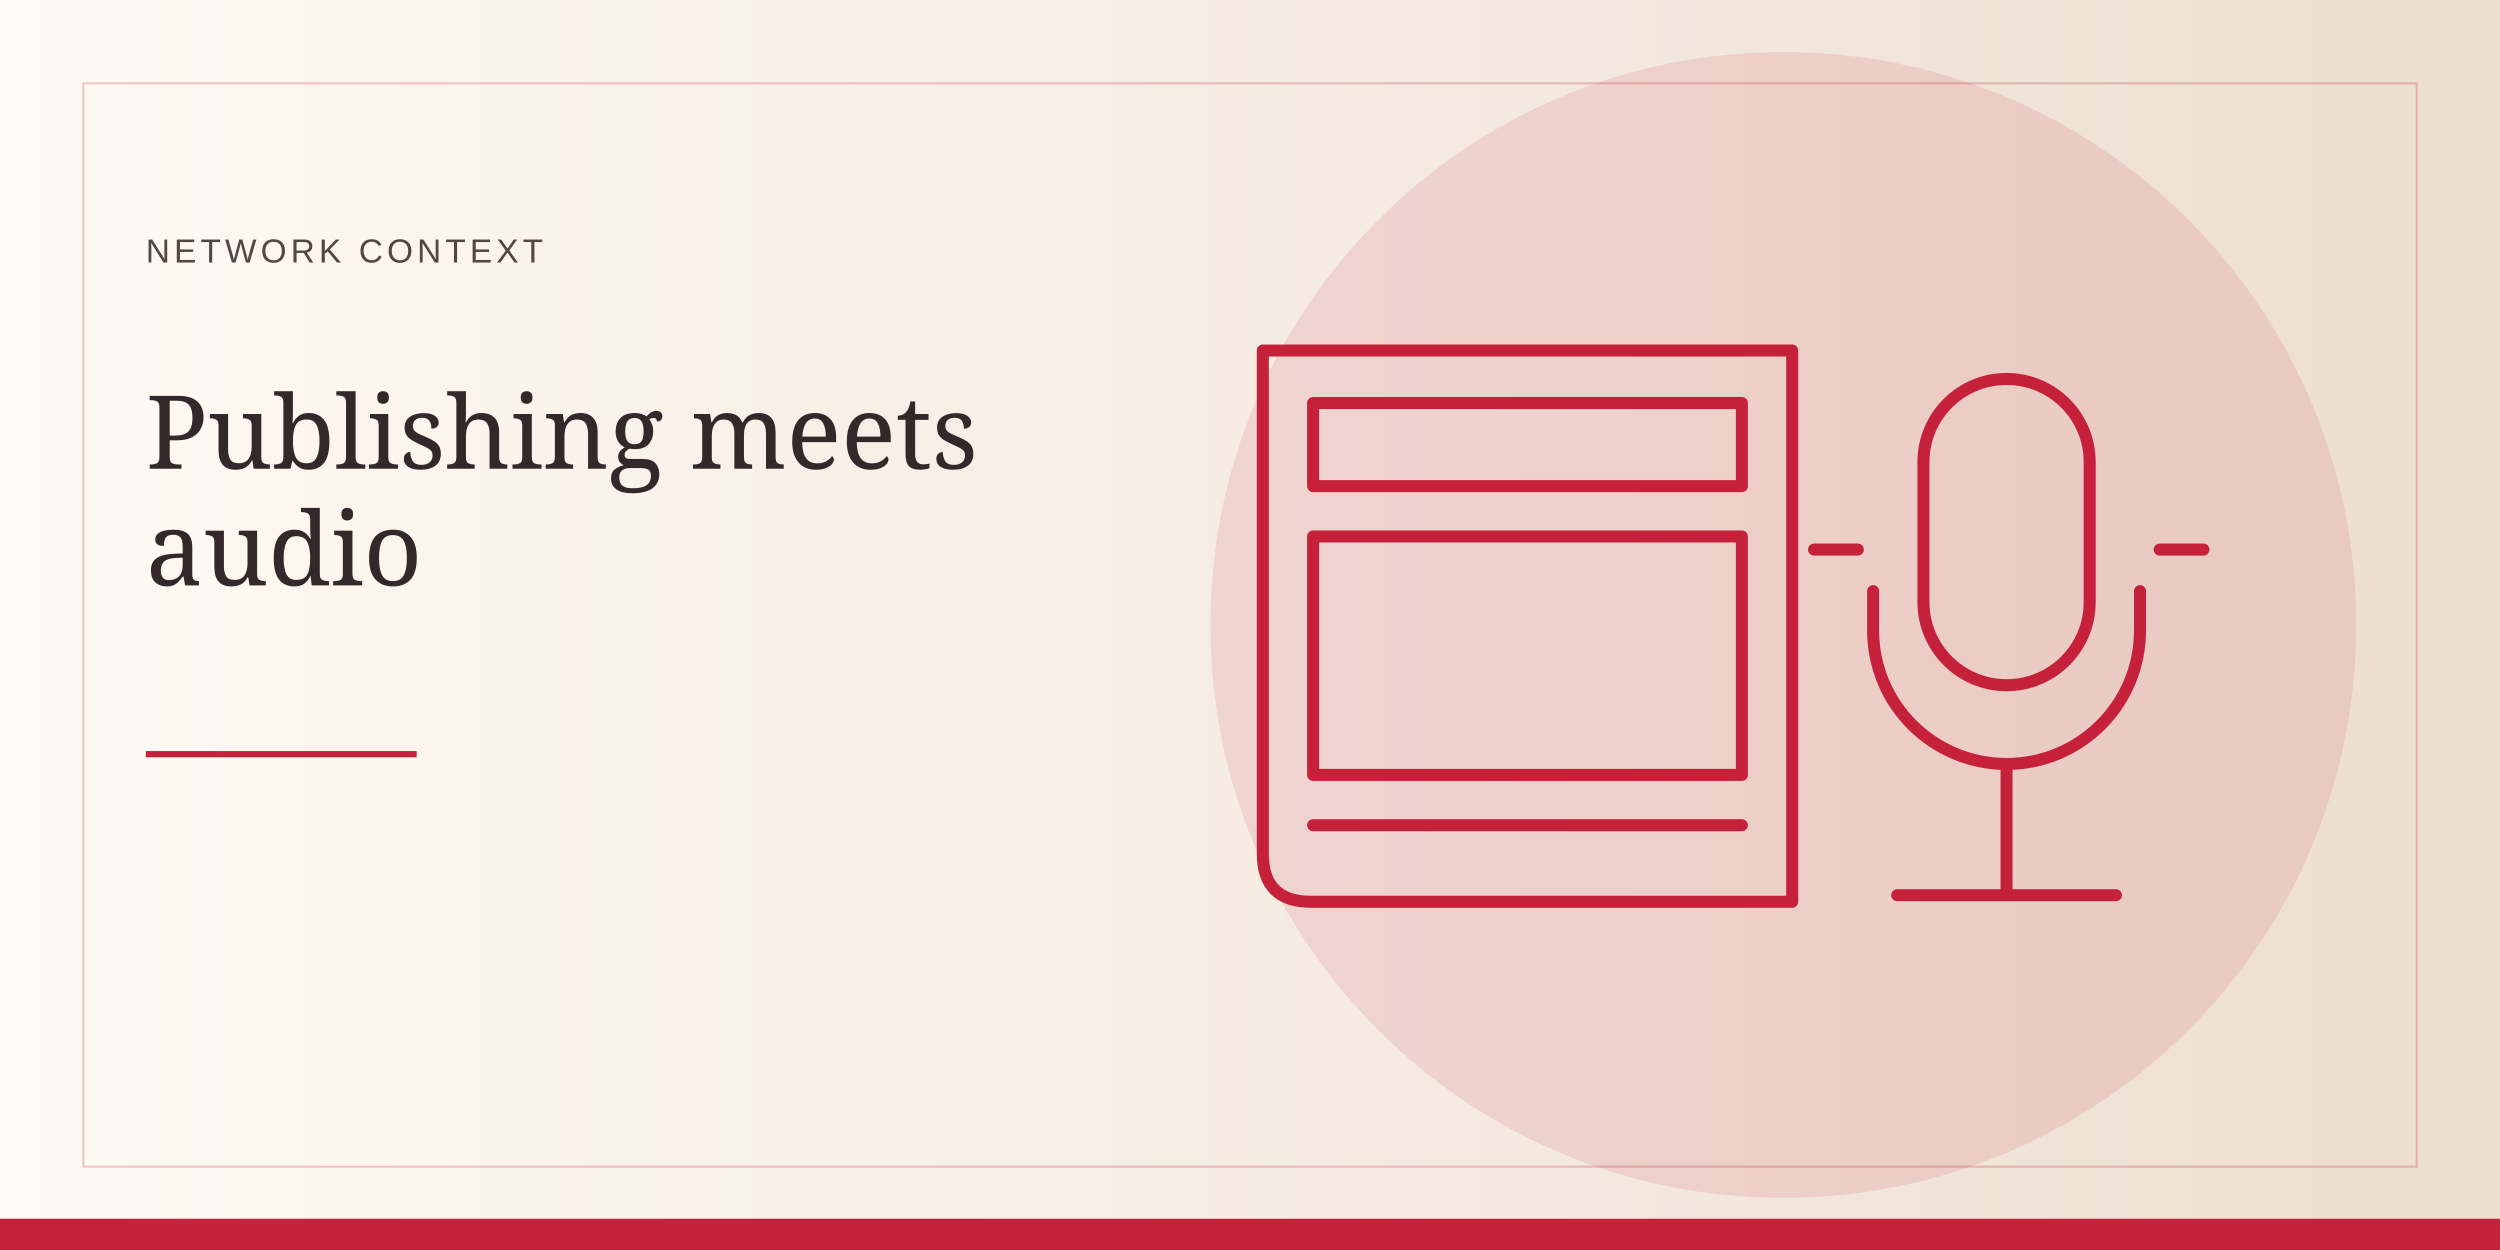
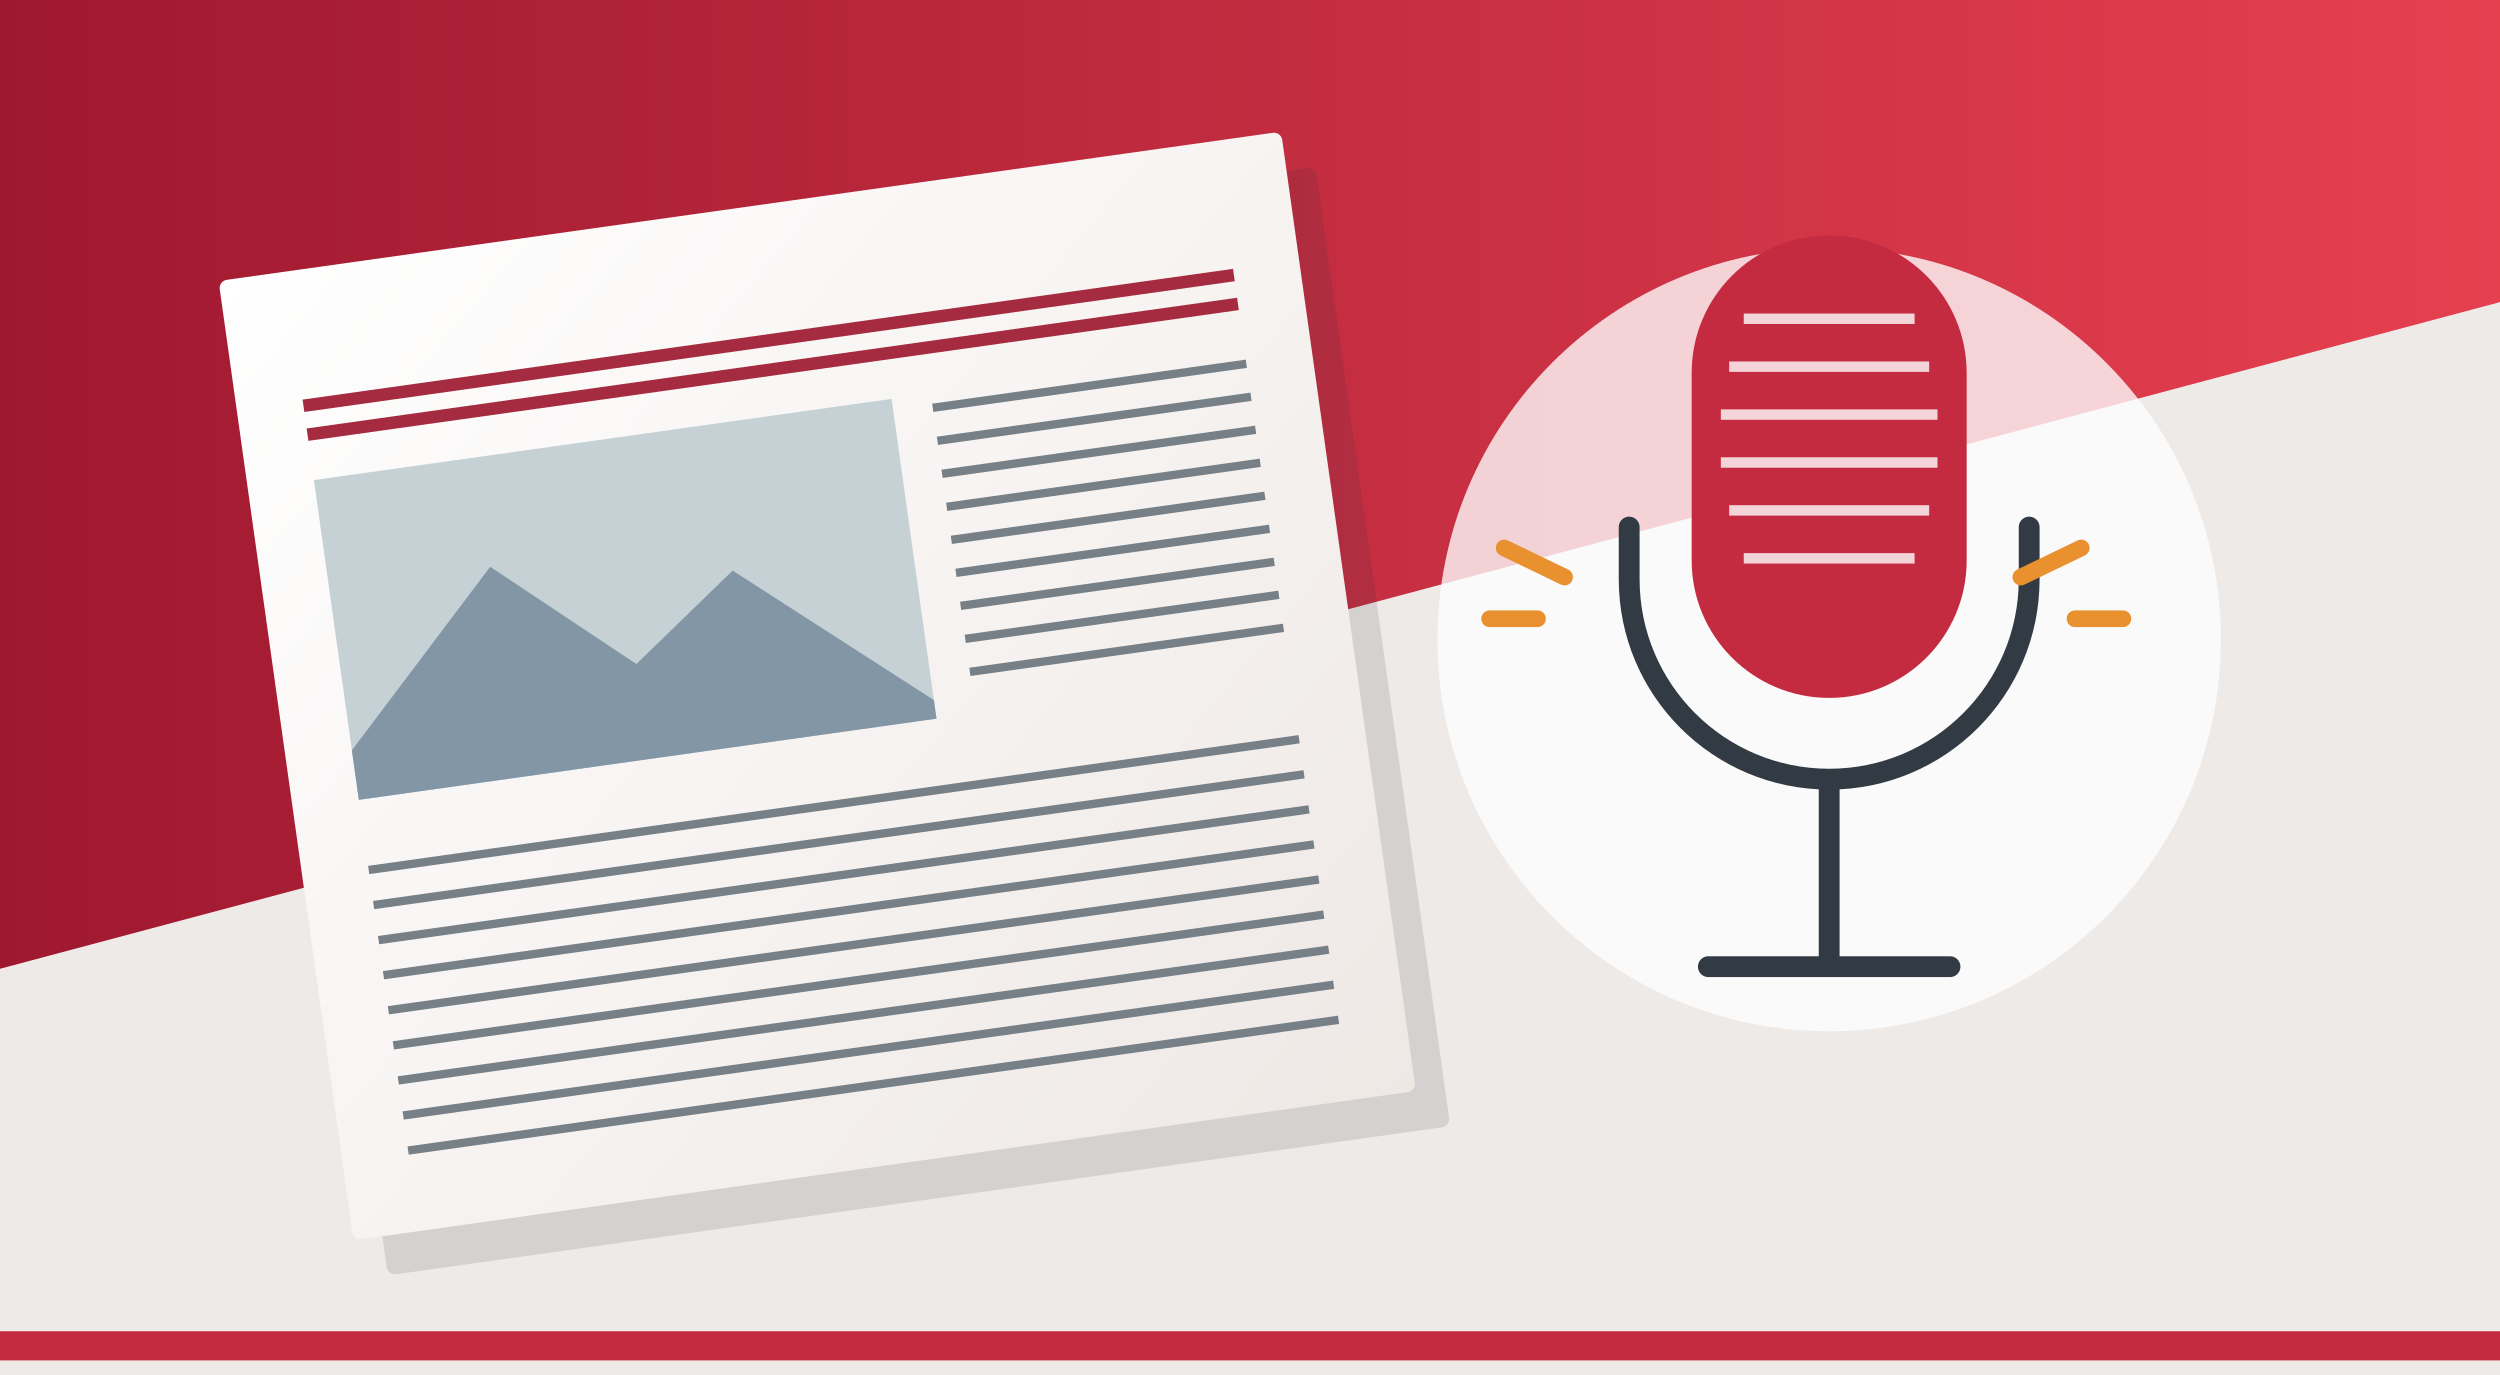
- <svg xmlns="http://www.w3.org/2000/svg" viewBox="0 0 1200 600" role="img" aria-label="Publishing meets audio editorial artwork">
+ <svg xmlns="http://www.w3.org/2000/svg" viewBox="0 0 1200 660" role="img" aria-label="Editorial illustration connecting journalism and radio broadcasting">
  <defs>
-     <linearGradient id="bg">
-       <stop stop-color="#fffaf4" />
-       <stop offset="1" stop-color="#ecded0" />
+     <linearGradient id="paper" x2="1" y2="1">
+       <stop stop-color="#fff" />
+       <stop offset="1" stop-color="#eee8e5" />
+     </linearGradient>
+     <linearGradient id="red">
+       <stop stop-color="#9e1830" />
+       <stop offset="1" stop-color="#e6404f" />
    </linearGradient>
  </defs>
-   <rect width="1200" height="600" fill="url(#bg)" />
-   <circle cx="856" cy="300" r="275" fill="#c6213b" opacity=".12" />
-   <path d="M40 40h1120v520H40z" fill="none" stroke="#c6213b" opacity=".25" />
-   <g color="#c6213b" fill="none" stroke="currentColor" stroke-width="5.5" stroke-linecap="round" stroke-linejoin="round" transform="translate(540 100) scale(1.05)">
-     <path d="M63 65h242v252H85q-22 0-22-22zM86 89h196v38H86zM86 150h196v109H86zM86 282h196" />
-     <rect x="365" y="78" width="76" height="140" rx="38" />
-     <path d="M342 175v18a61 61 0 0 0 122 0v-18M403 254v60m-50 0h100M315 156h20m138 0h20" />
+   <rect width="1200" height="660" fill="#eeeae7" />
+   <path d="M0 0H1200V145L0 465Z" fill="url(#red)" />
+   <g transform="translate(135 95) rotate(-8 270 235)">
+     <rect x="14" y="19" width="515" height="465" rx="4" fill="#232a38" opacity=".13" />
+     <rect width="515" height="465" rx="4" fill="url(#paper)" />
+     <path d="M32 65H483M32 79H483" stroke="#a52b40" stroke-width="6" />
+     <rect x="32" y="101" width="280" height="155" fill="#c6d1d6" />
+     <path d="M32 232 110 154l63 56 52-38 87 75v9H32Z" fill="#8396a5" />
+     <g stroke="#778087" stroke-width="4">
+       <path d="M331 108h152m-152 16h152m-152 16h152m-152 16h152m-152 16h152m-152 16h152m-152 16h152m-152 16h152m-152 16h152" />
+       <path d="M32 290H483M32 307H483M32 324H483M32 341H483M32 358H483M32 375H483M32 392H483M32 409H483M32 426H483" />
+     </g>
  </g>
-   <text x="70" y="126" font-size="16" font-family="Arial,sans-serif" fill="#524744" letter-spacing="2">NETWORK CONTEXT</text>
-   <text x="70" y="225" font-family="Georgia,serif" font-size="49" fill="#33292b">Publishing meets</text>
-   <text x="70" y="281" font-family="Georgia,serif" font-size="49" fill="#33292b">audio</text>
-   <path d="M70 362h130" stroke="#c6213b" stroke-width="3" />
-   <rect y="585" width="1200" height="15" fill="#c6213b" />
+   <g transform="translate(760 92)">
+     <circle cx="118" cy="215" r="188" fill="#fff" opacity=".78" />
+     <rect x="52" y="21" width="132" height="222" rx="66" fill="#c52b40" />
+     <g stroke="#fff" stroke-width="5" opacity=".8">
+       <path d="M77 61h82M70 84h96M66 107h104M66 130h104M70 153h96M77 176h82" />
+     </g>
+     <path d="M22 161v25a96 96 0 0 0 192 0v-25M118 282v90M60 372h116" fill="none" stroke="#323b44" stroke-width="10" stroke-linecap="round" />
+     <path d="M-22 205h-23m304 0h-23M-9 185l-29-14m277 0-29 14" stroke="#e9902f" stroke-width="8" stroke-linecap="round" />
+   </g>
+   <path d="M0 646H1200" stroke="#c52b40" stroke-width="14" />
</svg>
